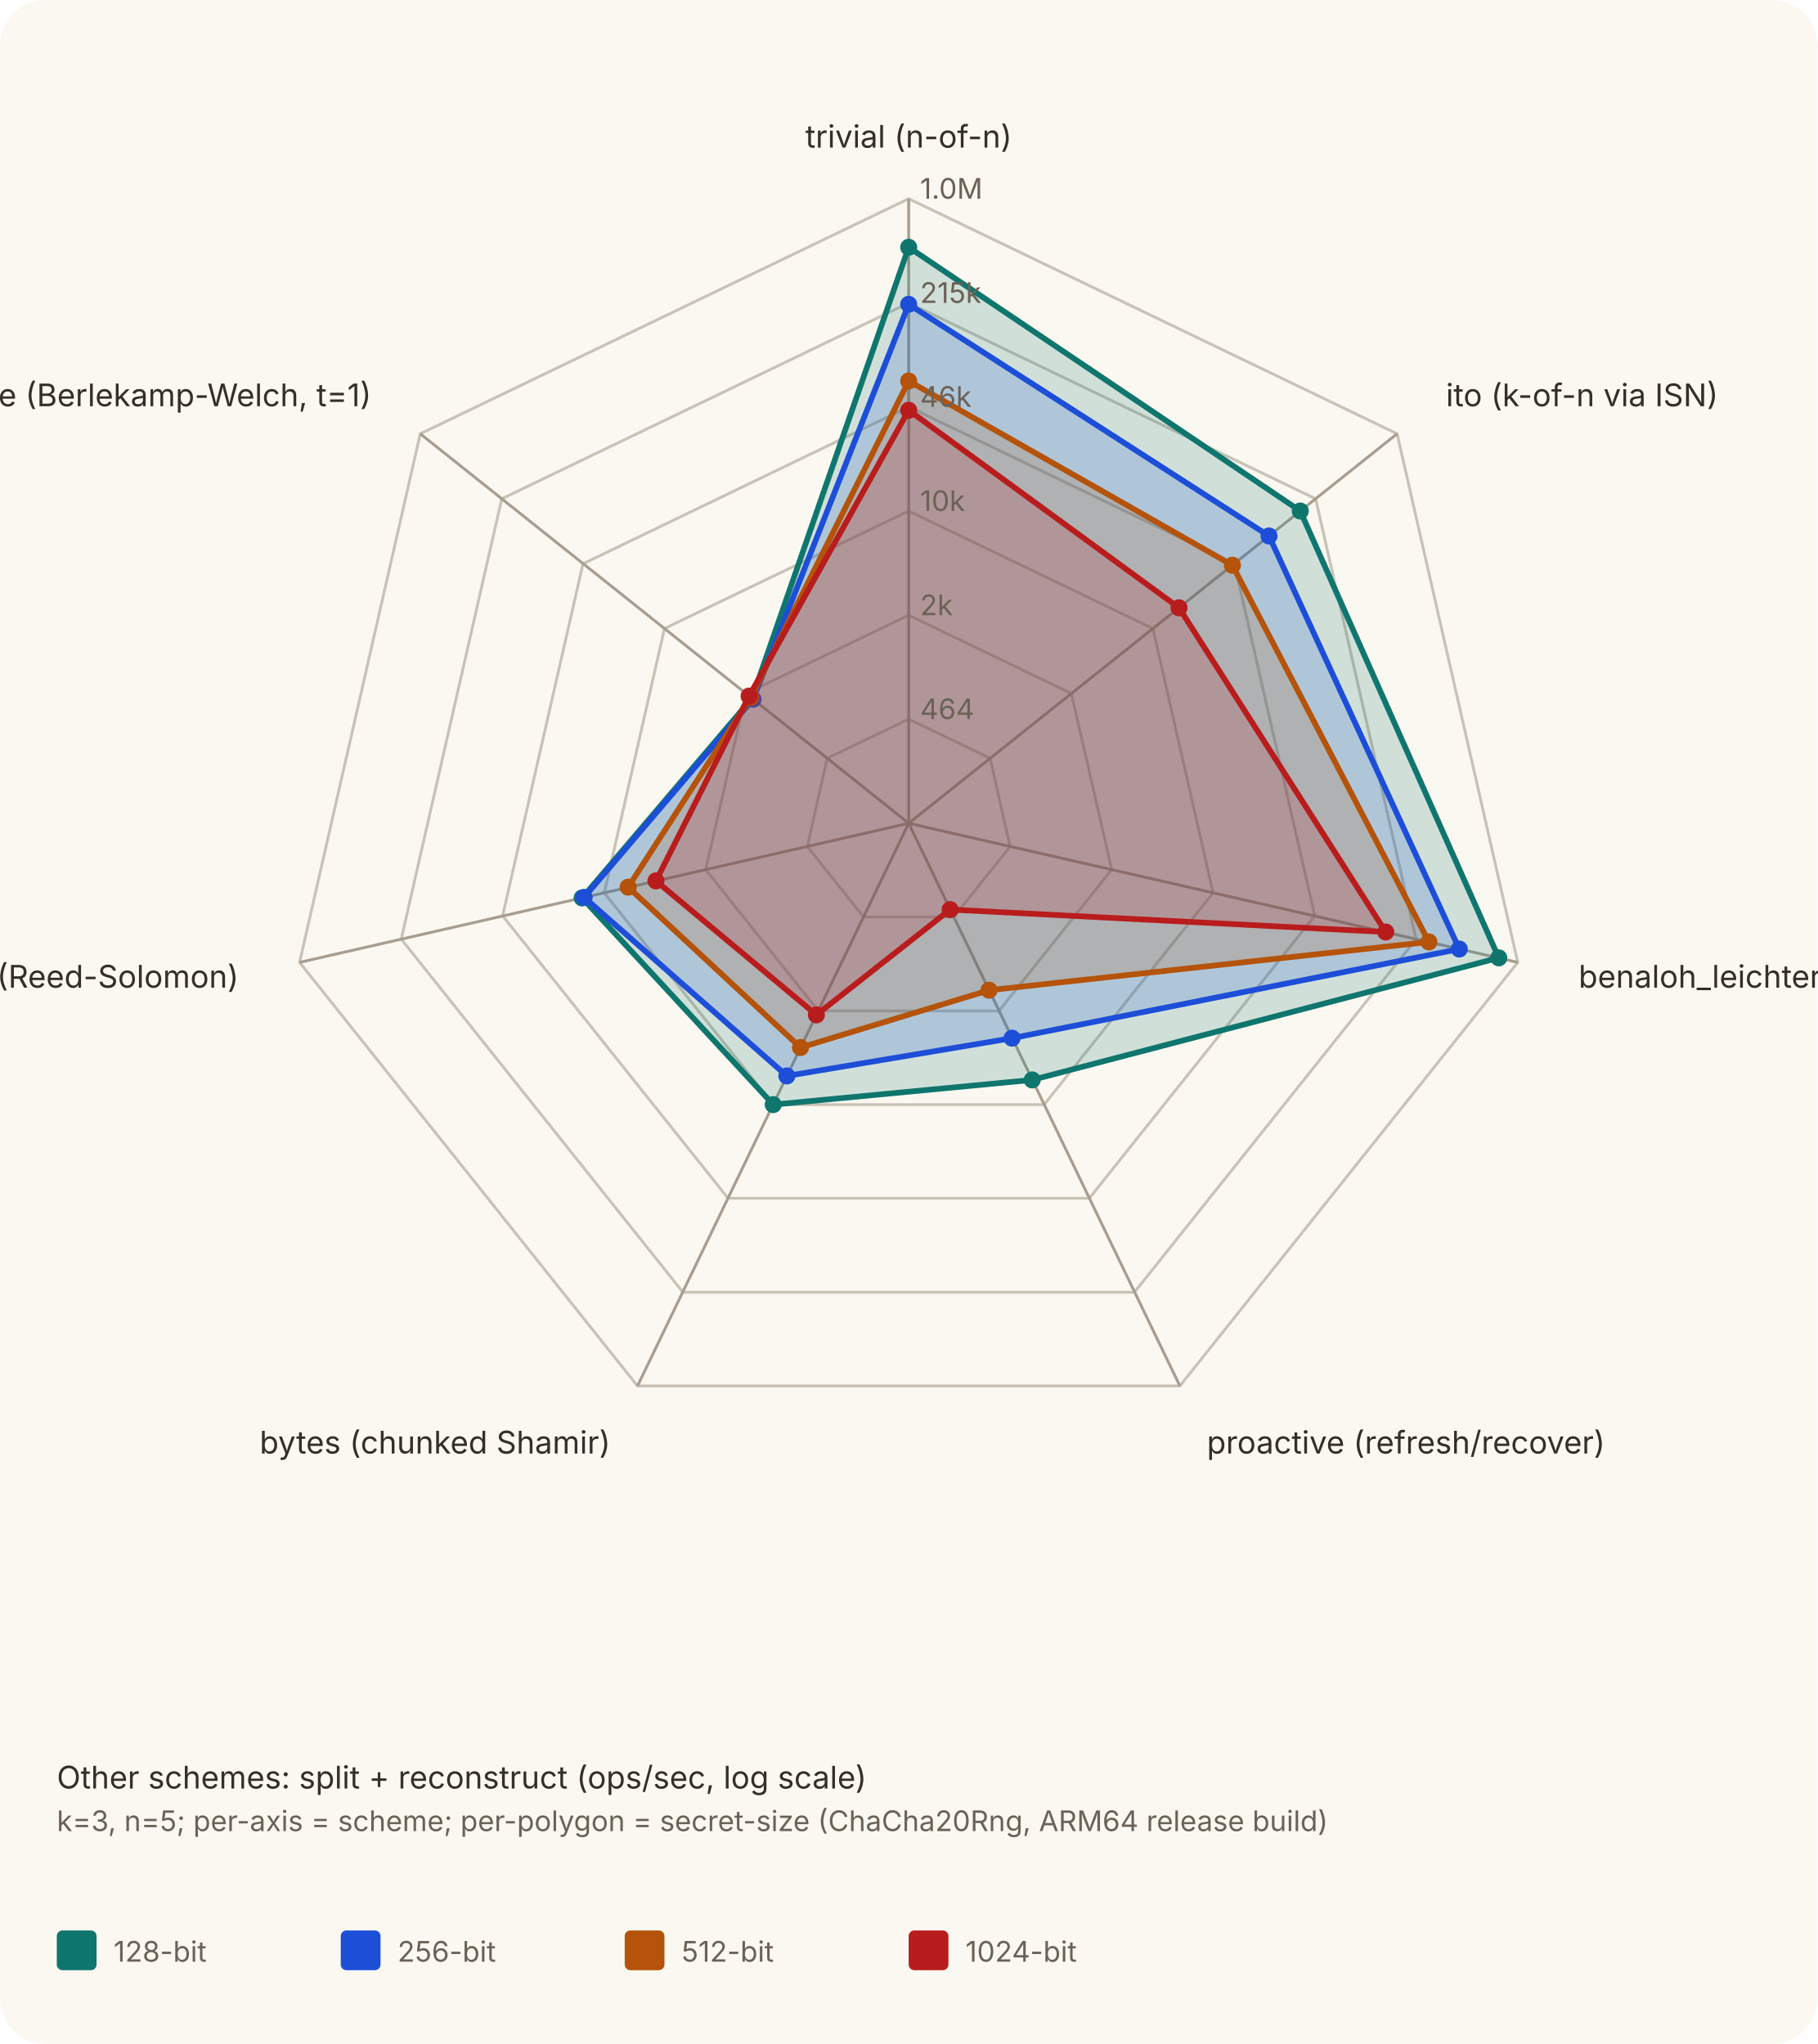
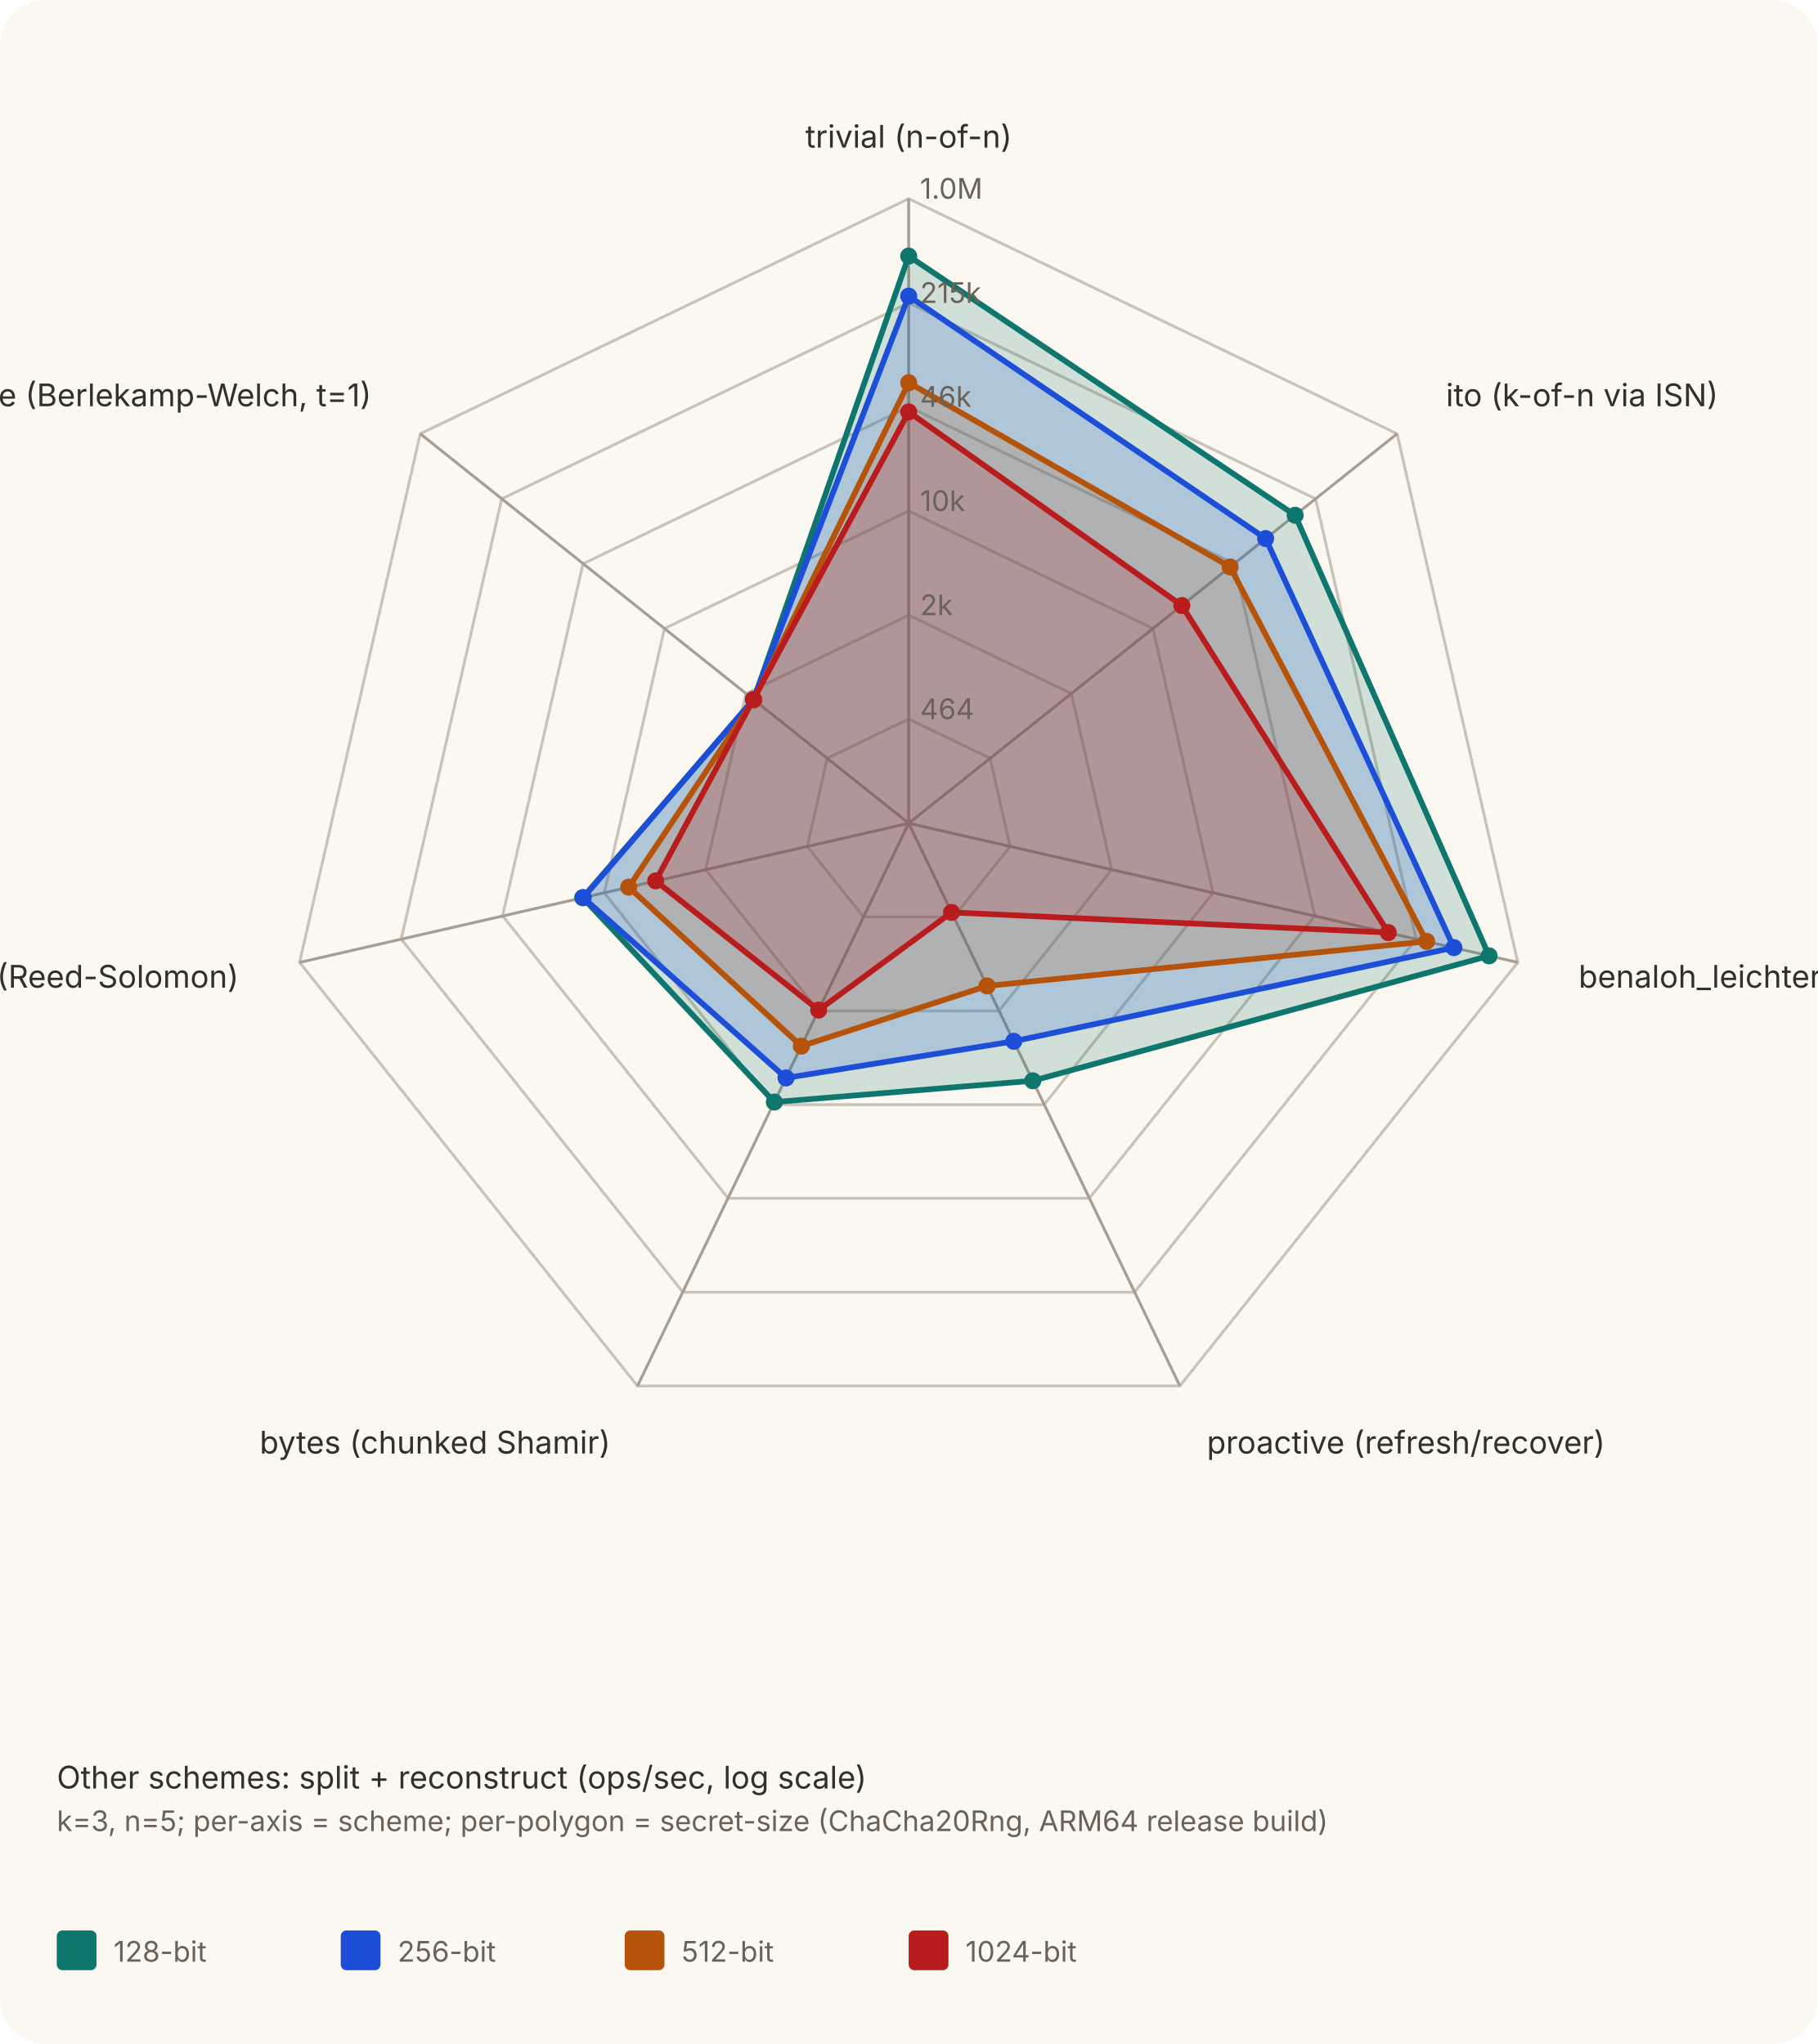
<svg xmlns="http://www.w3.org/2000/svg" width="640" height="720" viewBox="0 0 640 720" role="img" aria-labelledby="title desc">
  <style>
    .bg { fill: #fbf8f1; }
    .grid { fill: none; stroke: #c9c2b7; stroke-width: 1; }
    .axis { stroke: #a79d90; stroke-width: 1; }
    .label { fill: #342f29; font: 11px ui-sans-serif, -apple-system, BlinkMacSystemFont, "Segoe UI", sans-serif; }
    .small { fill: #6b6257; font: 10px ui-sans-serif, -apple-system, BlinkMacSystemFont, "Segoe UI", sans-serif; }
  </style>
  <rect class="bg" x="0" y="0" width="640" height="720" rx="16" />
  <polygon class="grid" points="320.0,253.3 348.7,267.1 355.7,298.2 335.9,323.0 304.1,323.0 284.3,298.2 291.3,267.1" />
  <polygon class="grid" points="320.0,216.7 377.3,244.3 391.5,306.3 351.8,356.1 288.2,356.1 248.5,306.3 262.7,244.3" />
  <polygon class="grid" points="320.0,180.0 406.0,221.4 427.2,314.5 367.7,389.1 272.3,389.1 212.8,314.5 234.0,221.4" />
  <polygon class="grid" points="320.0,143.3 434.7,198.6 463.0,322.6 383.6,422.1 256.4,422.1 177.0,322.6 205.3,198.6" />
  <polygon class="grid" points="320.0,106.7 463.3,175.7 498.7,330.8 399.5,455.2 240.5,455.2 141.3,330.8 176.7,175.7" />
  <polygon class="grid" points="320.0,70.0 492.0,152.8 534.5,339.0 415.5,488.2 224.5,488.2 105.5,339.0 148.0,152.8" />
  <line class="axis" x1="320" y1="290" x2="320.0" y2="70.0" />
  <line class="axis" x1="320" y1="290" x2="492.0" y2="152.8" />
  <line class="axis" x1="320" y1="290" x2="534.5" y2="339.0" />
  <line class="axis" x1="320" y1="290" x2="415.5" y2="488.2" />
  <line class="axis" x1="320" y1="290" x2="224.5" y2="488.2" />
  <line class="axis" x1="320" y1="290" x2="105.5" y2="339.0" />
  <line class="axis" x1="320" y1="290" x2="148.0" y2="152.8" />
-   <polygon points="320.0,87.1 457.9,180.0 527.8,337.4 363.5,380.4 272.3,389.1 205.0,316.3 264.8,246.0" fill="#0f766e" fill-opacity="0.18" stroke="#0f766e" stroke-width="2" />
-   <circle cx="320.0" cy="87.1" r="3" fill="#0f766e" />
-   <circle cx="457.9" cy="180.0" r="3" fill="#0f766e" />
-   <circle cx="527.8" cy="337.4" r="3" fill="#0f766e" />
-   <circle cx="363.5" cy="380.4" r="3" fill="#0f766e" />
-   <circle cx="272.3" cy="389.1" r="3" fill="#0f766e" />
-   <circle cx="205.0" cy="316.3" r="3" fill="#0f766e" />
-   <circle cx="264.8" cy="246.0" r="3" fill="#0f766e" />
-   <polygon points="320.0,107.2 446.9,188.8 513.9,334.3 356.4,365.7 277.1,379.0 205.7,316.1 265.2,246.3" fill="#1d4ed8" fill-opacity="0.18" stroke="#1d4ed8" stroke-width="2" />
-   <circle cx="320.0" cy="107.2" r="3" fill="#1d4ed8" />
-   <circle cx="446.9" cy="188.8" r="3" fill="#1d4ed8" />
-   <circle cx="513.9" cy="334.3" r="3" fill="#1d4ed8" />
-   <circle cx="356.4" cy="365.7" r="3" fill="#1d4ed8" />
-   <circle cx="277.1" cy="379.0" r="3" fill="#1d4ed8" />
-   <circle cx="205.7" cy="316.1" r="3" fill="#1d4ed8" />
-   <circle cx="265.2" cy="246.3" r="3" fill="#1d4ed8" />
-   <polygon points="320.0,134.2 434.0,199.1 503.2,331.8 348.3,348.8 281.9,369.0 221.2,312.5 264.4,245.6" fill="#b45309" fill-opacity="0.18" stroke="#b45309" stroke-width="2" />
-   <circle cx="320.0" cy="134.2" r="3" fill="#b45309" />
-   <circle cx="434.0" cy="199.1" r="3" fill="#b45309" />
-   <circle cx="503.2" cy="331.8" r="3" fill="#b45309" />
-   <circle cx="348.3" cy="348.8" r="3" fill="#b45309" />
-   <circle cx="281.9" cy="369.0" r="3" fill="#b45309" />
-   <circle cx="221.2" cy="312.5" r="3" fill="#b45309" />
-   <circle cx="264.4" cy="245.6" r="3" fill="#b45309" />
-   <polygon points="320.0,144.5 415.2,214.1 488.0,328.3 334.6,320.4 287.5,357.5 231.0,310.3 263.8,245.2" fill="#b91c1c" fill-opacity="0.18" stroke="#b91c1c" stroke-width="2" />
-   <circle cx="320.0" cy="144.5" r="3" fill="#b91c1c" />
-   <circle cx="415.2" cy="214.1" r="3" fill="#b91c1c" />
-   <circle cx="488.0" cy="328.3" r="3" fill="#b91c1c" />
-   <circle cx="334.6" cy="320.4" r="3" fill="#b91c1c" />
-   <circle cx="287.5" cy="357.5" r="3" fill="#b91c1c" />
-   <circle cx="231.0" cy="310.3" r="3" fill="#b91c1c" />
-   <circle cx="263.8" cy="245.2" r="3" fill="#b91c1c" />
+   <polygon points="320.0,90.2 456.1,181.5 524.4,336.7 363.7,380.7 272.7,388.2 205.2,316.2 265.4,246.5" fill="#0f766e" fill-opacity="0.18" stroke="#0f766e" stroke-width="2" />
+   <circle cx="320.0" cy="90.2" r="3" fill="#0f766e" />
+   <circle cx="456.1" cy="181.5" r="3" fill="#0f766e" />
+   <circle cx="524.4" cy="336.7" r="3" fill="#0f766e" />
+   <circle cx="363.7" cy="380.7" r="3" fill="#0f766e" />
+   <circle cx="272.7" cy="388.2" r="3" fill="#0f766e" />
+   <circle cx="205.2" cy="316.2" r="3" fill="#0f766e" />
+   <circle cx="265.4" cy="246.5" r="3" fill="#0f766e" />
+   <polygon points="320.0,104.3 445.7,189.7 512.0,333.8 357.0,366.8 276.8,379.7 205.4,316.2 265.3,246.4" fill="#1d4ed8" fill-opacity="0.18" stroke="#1d4ed8" stroke-width="2" />
+   <circle cx="320.0" cy="104.3" r="3" fill="#1d4ed8" />
+   <circle cx="445.7" cy="189.7" r="3" fill="#1d4ed8" />
+   <circle cx="512.0" cy="333.8" r="3" fill="#1d4ed8" />
+   <circle cx="357.0" cy="366.8" r="3" fill="#1d4ed8" />
+   <circle cx="276.8" cy="379.7" r="3" fill="#1d4ed8" />
+   <circle cx="205.4" cy="316.2" r="3" fill="#1d4ed8" />
+   <circle cx="265.3" cy="246.4" r="3" fill="#1d4ed8" />
+   <polygon points="320.0,134.8 433.2,199.7 502.4,331.6 347.6,347.3 282.2,368.5 221.4,312.5 265.5,246.5" fill="#b45309" fill-opacity="0.18" stroke="#b45309" stroke-width="2" />
+   <circle cx="320.0" cy="134.8" r="3" fill="#b45309" />
+   <circle cx="433.2" cy="199.7" r="3" fill="#b45309" />
+   <circle cx="502.4" cy="331.6" r="3" fill="#b45309" />
+   <circle cx="347.6" cy="347.3" r="3" fill="#b45309" />
+   <circle cx="282.2" cy="368.5" r="3" fill="#b45309" />
+   <circle cx="221.4" cy="312.5" r="3" fill="#b45309" />
+   <circle cx="265.5" cy="246.5" r="3" fill="#b45309" />
+   <polygon points="320.0,145.1 416.2,213.3 488.9,328.5 335.1,321.4 288.3,355.8 230.9,310.3 265.3,246.4" fill="#b91c1c" fill-opacity="0.18" stroke="#b91c1c" stroke-width="2" />
+   <circle cx="320.0" cy="145.1" r="3" fill="#b91c1c" />
+   <circle cx="416.2" cy="213.3" r="3" fill="#b91c1c" />
+   <circle cx="488.9" cy="328.5" r="3" fill="#b91c1c" />
+   <circle cx="335.1" cy="321.4" r="3" fill="#b91c1c" />
+   <circle cx="288.3" cy="355.8" r="3" fill="#b91c1c" />
+   <circle cx="230.9" cy="310.3" r="3" fill="#b91c1c" />
+   <circle cx="265.3" cy="246.4" r="3" fill="#b91c1c" />
  <text class="label" x="320.0" y="52.0" text-anchor="middle">trivial (n-of-n)</text>
  <text class="label" x="509.2" y="143.1" text-anchor="start">ito (k-of-n via ISN)</text>
  <text class="label" x="555.9" y="347.9" text-anchor="start">benaloh_leichter (2-of-3)</text>
  <text class="label" x="425.0" y="512.0" text-anchor="start">proactive (refresh/recover)</text>
  <text class="label" x="215.0" y="512.0" text-anchor="end">bytes (chunked Shamir)</text>
  <text class="label" x="84.1" y="347.9" text-anchor="end">ida (Reed-Solomon)</text>
  <text class="label" x="130.8" y="143.1" text-anchor="end">decode (Berlekamp-Welch, t=1)</text>
  <text class="small" x="324.0" y="253.3">464</text>
  <text class="small" x="324.0" y="216.7">2k</text>
  <text class="small" x="324.0" y="180.0">10k</text>
  <text class="small" x="324.0" y="143.3">46k</text>
  <text class="small" x="324.0" y="106.7">215k</text>
  <text class="small" x="324.0" y="70.0">1.0M</text>
  <text class="label" x="20" y="630" font-weight="bold">Other schemes: split + reconstruct (ops/sec, log scale)</text>
  <text class="small" x="20" y="645">k=3, n=5; per-axis = scheme; per-polygon = secret-size (ChaCha20Rng, ARM64 release build)</text>
  <rect x="20.0" y="680.0" width="14" height="14" fill="#0f766e" rx="2" />
  <text class="small" x="40.0" y="691.0">128-bit</text>
  <rect x="120.0" y="680.0" width="14" height="14" fill="#1d4ed8" rx="2" />
  <text class="small" x="140.0" y="691.0">256-bit</text>
  <rect x="220.0" y="680.0" width="14" height="14" fill="#b45309" rx="2" />
  <text class="small" x="240.0" y="691.0">512-bit</text>
  <rect x="320.0" y="680.0" width="14" height="14" fill="#b91c1c" rx="2" />
  <text class="small" x="340.0" y="691.0">1024-bit</text>
</svg>
